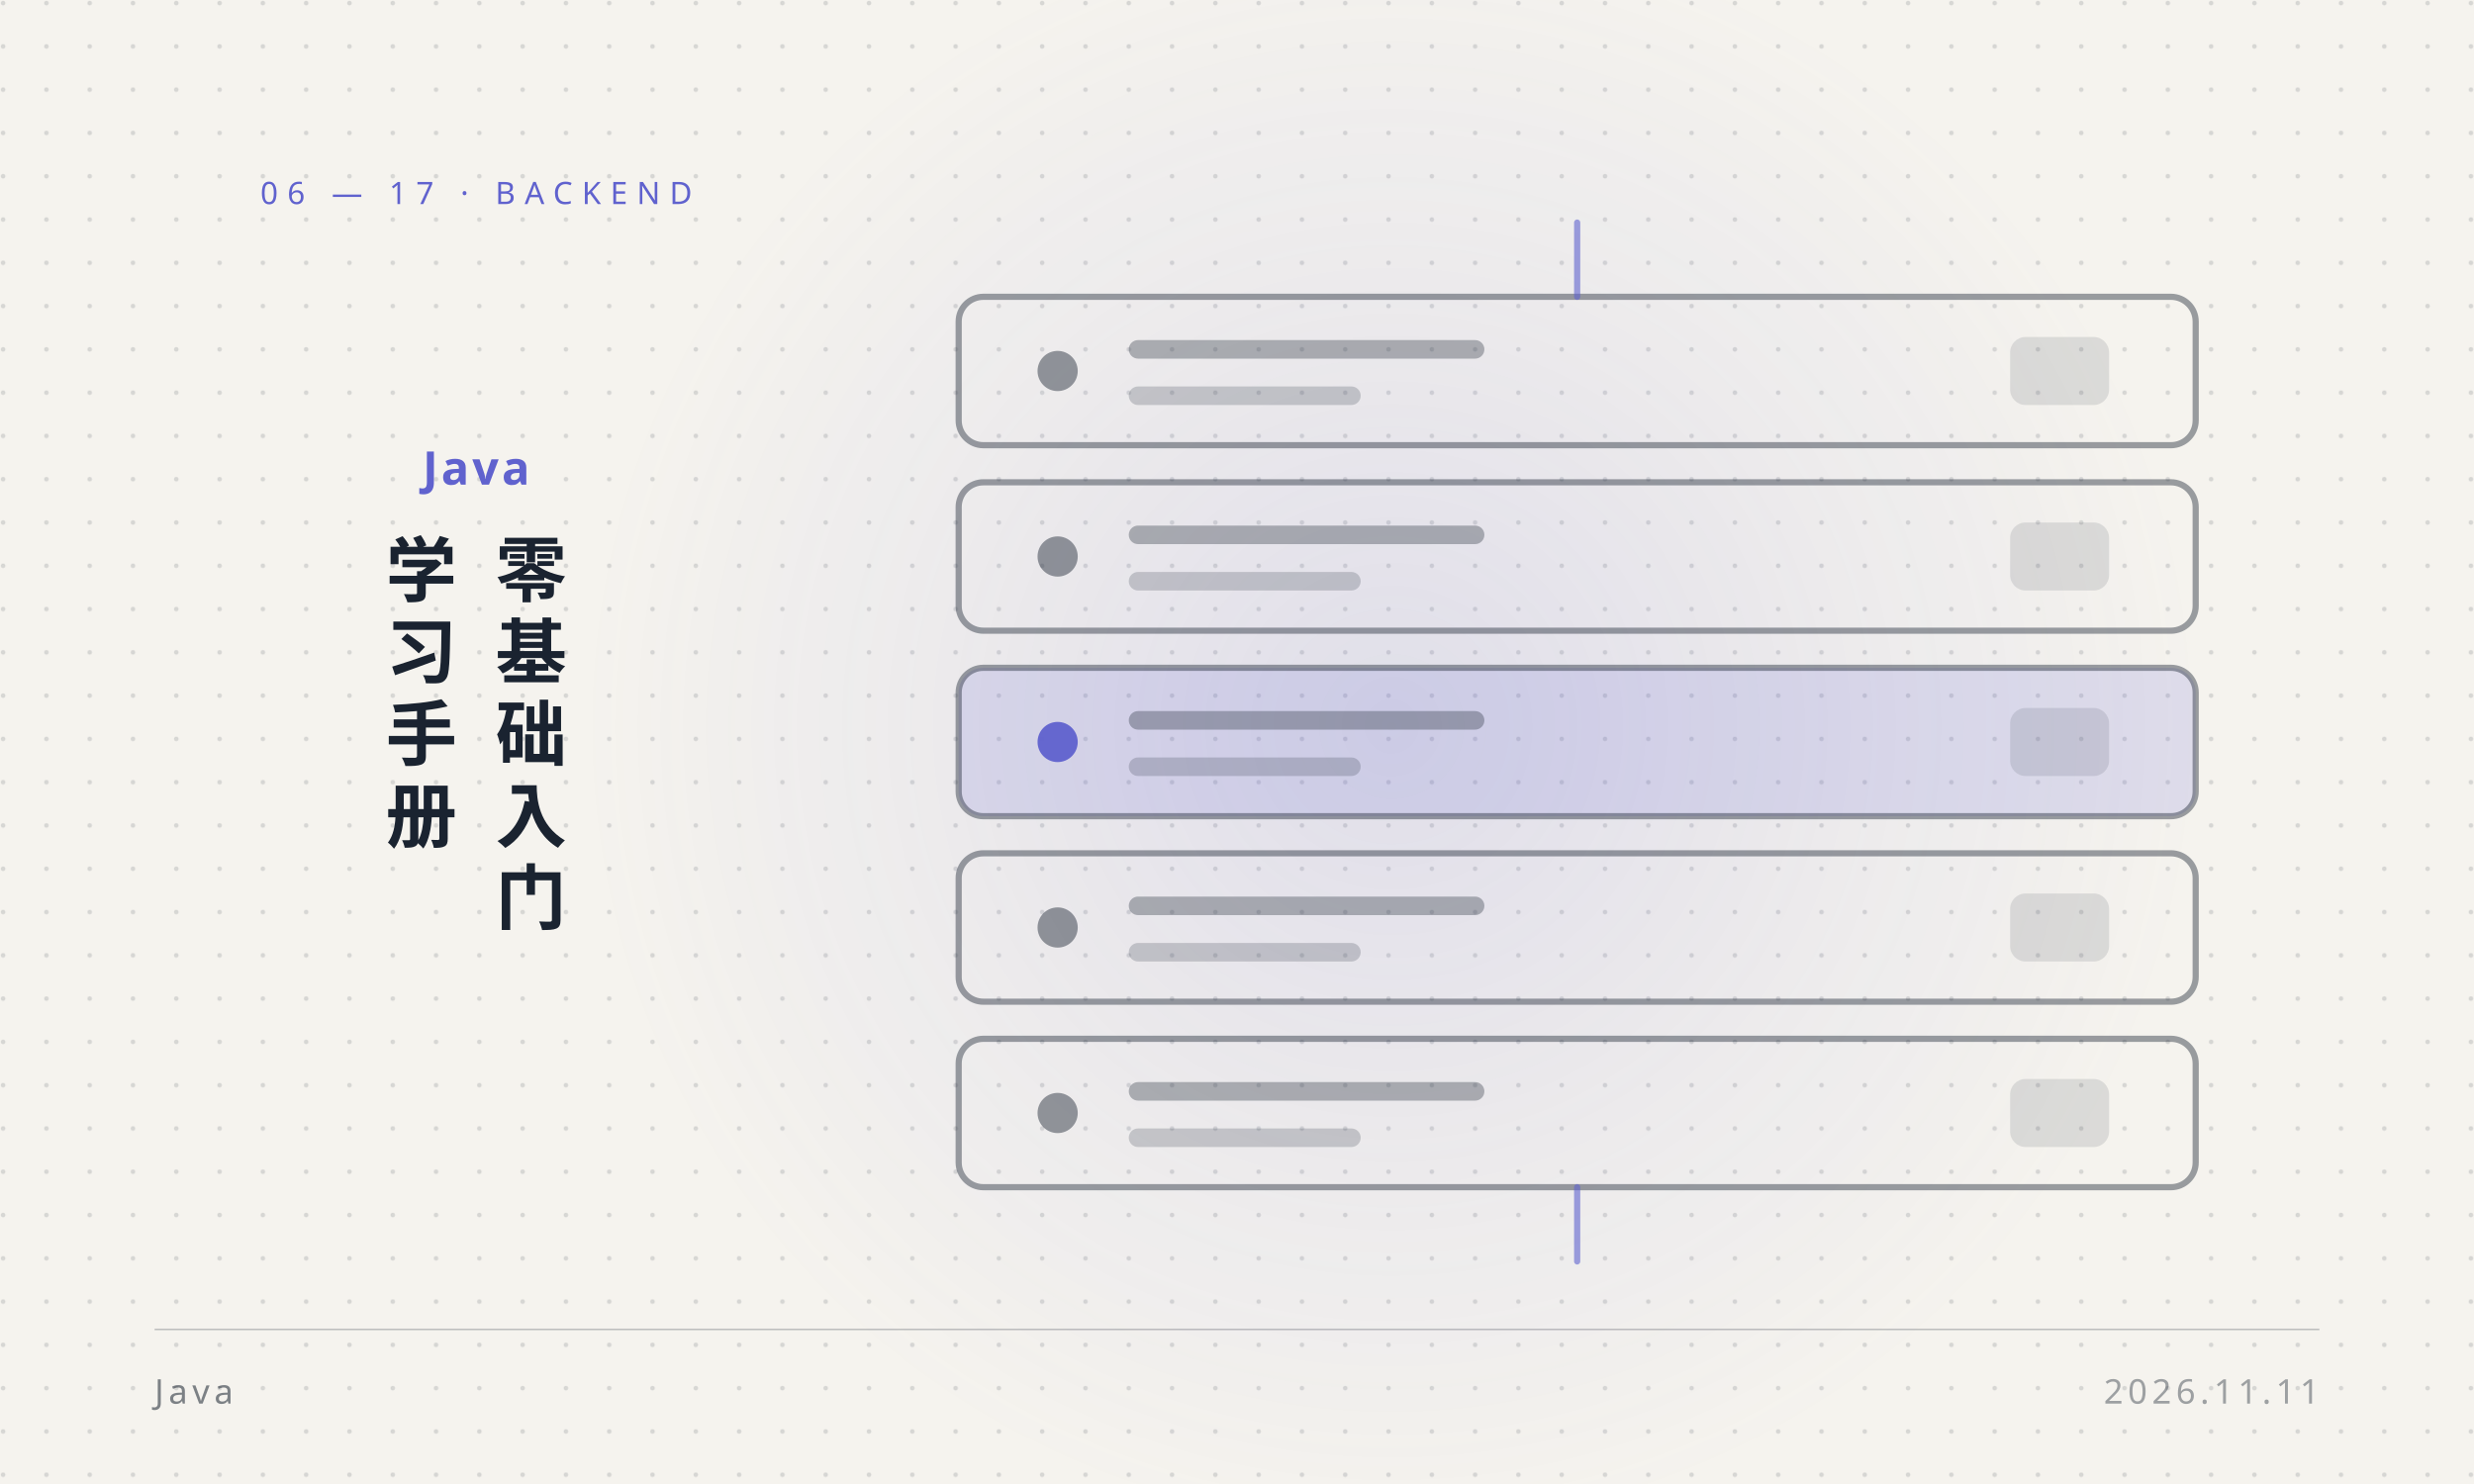
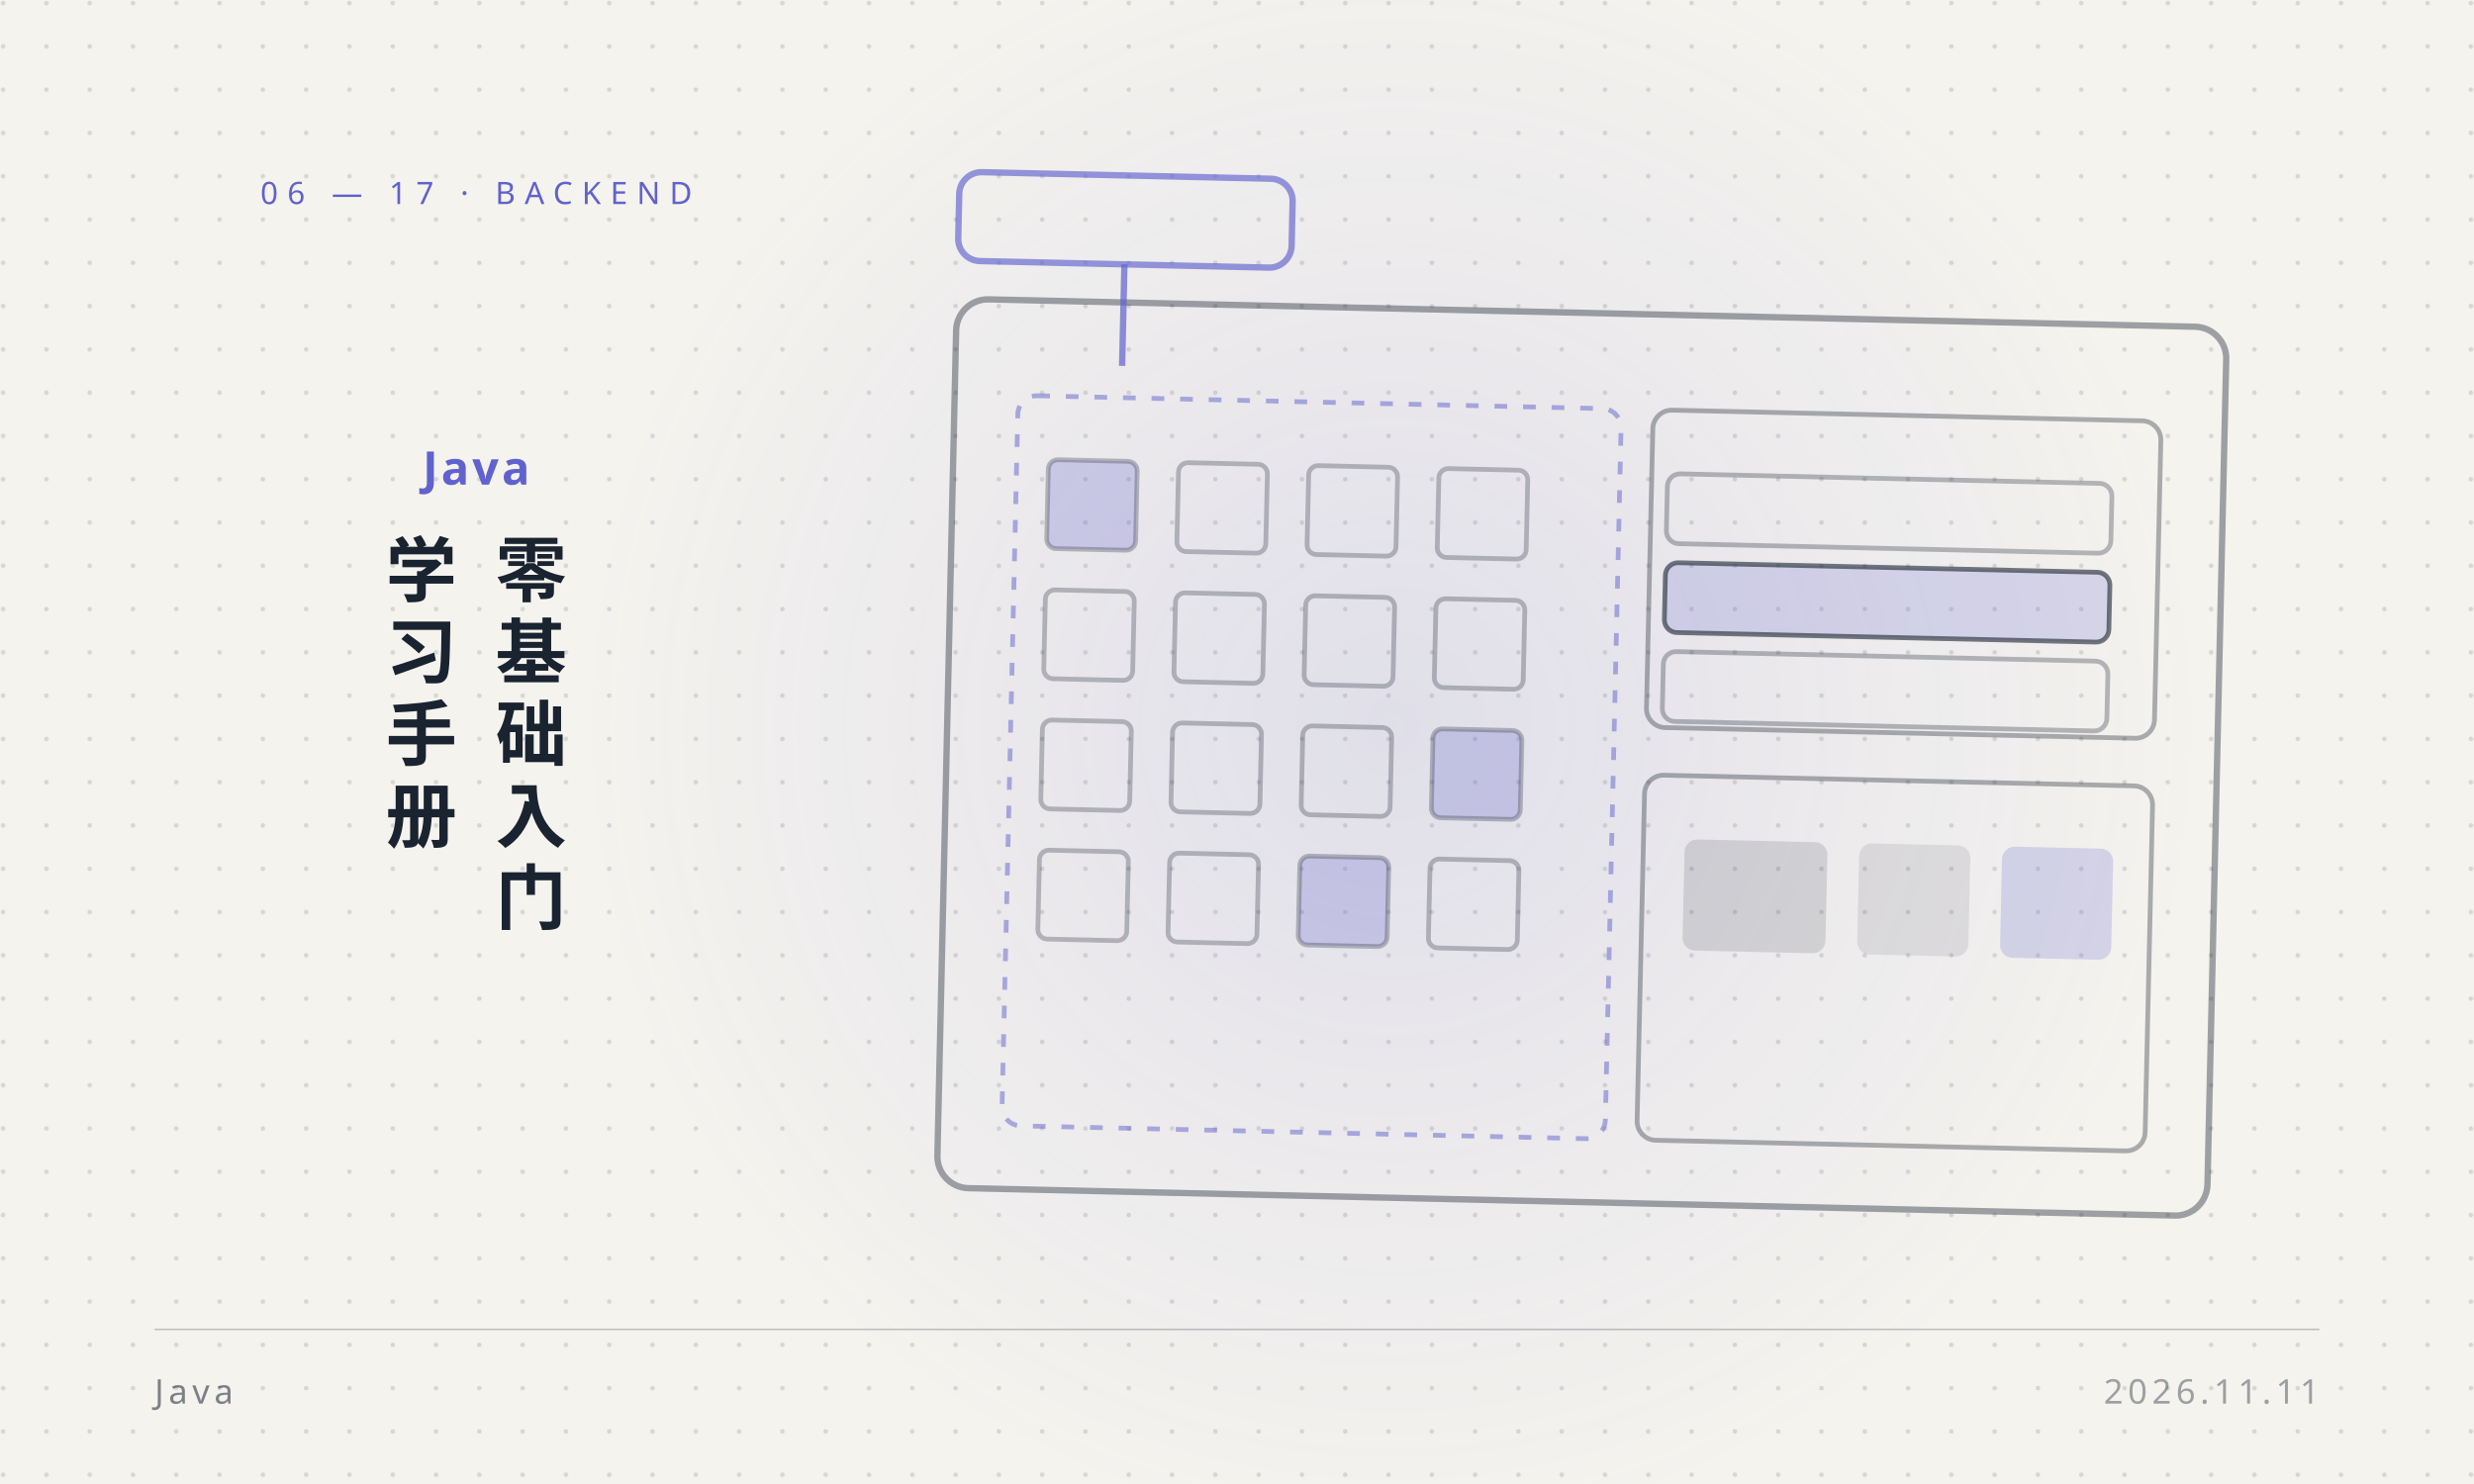
<svg xmlns="http://www.w3.org/2000/svg" width="1600" height="960" viewBox="0 0 1600 960" role="img" aria-label="Java零基础入门学习手册 封面">
  <style>
    @media (prefers-reduced-motion: no-preference) {
      .flow { stroke-dasharray: 24 150; animation: flow 2.6s linear infinite; }
      .breathe { animation: breathe 3.2s ease-in-out infinite; }
      .breathe.d2 { animation-delay: 0.8s; }
      .breathe.d3 { animation-delay: 1.6s; }
    }
    @keyframes flow { from { stroke-dashoffset: 88; } to { stroke-dashoffset: 0; } }
    @keyframes breathe { 0%, 100% { opacity: 0.45; } 50% { opacity: 1; } }
  </style>
  <defs>
    <pattern id="dots" width="28" height="28" patternUnits="userSpaceOnUse">
      <circle cx="2" cy="2" r="1.5" fill="#1a2330" opacity="0.14" />
    </pattern>
    <radialGradient id="glow" cx="0.5" cy="0.5" r="0.5">
      <stop offset="0" stop-color="#6062ce" stop-opacity="0.14" />
      <stop offset="1" stop-color="#6062ce" stop-opacity="0" />
    </radialGradient>
  </defs>
  <rect width="1600" height="960" fill="#f5f3ee" />
  <rect width="1600" height="960" fill="url(#dots)" />
  <circle cx="900" cy="470" r="520" fill="url(#glow)" class="breathe" />
-   <g>
+   <g transform="translate(23 10) translate(1000 480) scale(1 1) rotate(1.30) scale(1.027) translate(-1000 -480)">
    <g>
-       <rect x="620" y="192" width="800" height="96" rx="16" fill="none" fill-opacity="0" stroke="#1a2330" stroke-width="4" stroke-opacity="0.42" />
-       <circle cx="684" cy="240" r="13" fill="#1a2330" opacity="0.45" />
-       <rect x="730" y="220" width="230" height="12" rx="6" fill="#1a2330" opacity="0.32" />
-       <rect x="730" y="250" width="150" height="12" rx="6" fill="#1a2330" opacity="0.2" />
-       <rect x="1300" y="218" width="64" height="44" rx="10" fill="#1a2330" opacity="0.12" />
-       <rect x="620" y="312" width="800" height="96" rx="16" fill="none" fill-opacity="0" stroke="#1a2330" stroke-width="4" stroke-opacity="0.42" />
-       <circle cx="684" cy="360" r="13" fill="#1a2330" opacity="0.45" />
-       <rect x="730" y="340" width="230" height="12" rx="6" fill="#1a2330" opacity="0.32" />
-       <rect x="730" y="370" width="150" height="12" rx="6" fill="#1a2330" opacity="0.2" />
-       <rect x="1300" y="338" width="64" height="44" rx="10" fill="#1a2330" opacity="0.12" />
-       <rect x="620" y="432" width="800" height="96" rx="16" fill="#6062ce" fill-opacity="0.16" stroke="#1a2330" stroke-width="4" stroke-opacity="0.42" />
-       <circle cx="684" cy="480" r="13" fill="#6062ce" opacity="0.95" />
-       <rect x="730" y="460" width="230" height="12" rx="6" fill="#1a2330" opacity="0.32" />
-       <rect x="730" y="490" width="150" height="12" rx="6" fill="#1a2330" opacity="0.2" />
-       <rect x="1300" y="458" width="64" height="44" rx="10" fill="#1a2330" opacity="0.12" />
-       <rect x="620" y="552" width="800" height="96" rx="16" fill="none" fill-opacity="0" stroke="#1a2330" stroke-width="4" stroke-opacity="0.42" />
-       <circle cx="684" cy="600" r="13" fill="#1a2330" opacity="0.45" />
-       <rect x="730" y="580" width="230" height="12" rx="6" fill="#1a2330" opacity="0.32" />
-       <rect x="730" y="610" width="150" height="12" rx="6" fill="#1a2330" opacity="0.2" />
-       <rect x="1300" y="578" width="64" height="44" rx="10" fill="#1a2330" opacity="0.12" />
-       <rect x="620" y="672" width="800" height="96" rx="16" fill="none" fill-opacity="0" stroke="#1a2330" stroke-width="4" stroke-opacity="0.42" />
-       <circle cx="684" cy="720" r="13" fill="#1a2330" opacity="0.45" />
-       <rect x="730" y="700" width="230" height="12" rx="6" fill="#1a2330" opacity="0.32" />
-       <rect x="730" y="730" width="150" height="12" rx="6" fill="#1a2330" opacity="0.2" />
-       <rect x="1300" y="698" width="64" height="44" rx="10" fill="#1a2330" opacity="0.12" />
+       <rect x="600" y="200" width="800" height="560" rx="20" fill="none" stroke="#1a2330" stroke-width="4" stroke-opacity="0.4" />
+       <rect x="640" y="260" width="380" height="460" rx="12" fill="none" stroke="#6062ce" stroke-width="3" stroke-opacity="0.5" stroke-dasharray="8 10" />
+       <rect x="1040" y="260" width="320" height="200" rx="12" fill="none" stroke="#1a2330" stroke-width="3" stroke-opacity="0.35" />
+       <rect x="1040" y="490" width="320" height="230" rx="12" fill="none" stroke="#1a2330" stroke-width="3" stroke-opacity="0.35" />
+       <rect x="660" y="300" width="56" height="56" rx="6" fill="#6062ce" fill-opacity="0.25" stroke="#1a2330" stroke-width="3" stroke-opacity="0.28" />
+       <rect x="742" y="300" width="56" height="56" rx="6" fill="none" fill-opacity="0" stroke="#1a2330" stroke-width="3" stroke-opacity="0.28" />
+       <rect x="824" y="300" width="56" height="56" rx="6" fill="none" fill-opacity="0" stroke="#1a2330" stroke-width="3" stroke-opacity="0.28" />
+       <rect x="906" y="300" width="56" height="56" rx="6" fill="none" fill-opacity="0" stroke="#1a2330" stroke-width="3" stroke-opacity="0.28" />
+       <rect x="660" y="382" width="56" height="56" rx="6" fill="none" fill-opacity="0" stroke="#1a2330" stroke-width="3" stroke-opacity="0.28" />
+       <rect x="742" y="382" width="56" height="56" rx="6" fill="none" fill-opacity="0" stroke="#1a2330" stroke-width="3" stroke-opacity="0.28" />
+       <rect x="824" y="382" width="56" height="56" rx="6" fill="none" fill-opacity="0" stroke="#1a2330" stroke-width="3" stroke-opacity="0.28" />
+       <rect x="906" y="382" width="56" height="56" rx="6" fill="none" fill-opacity="0" stroke="#1a2330" stroke-width="3" stroke-opacity="0.28" />
+       <rect x="660" y="464" width="56" height="56" rx="6" fill="none" fill-opacity="0" stroke="#1a2330" stroke-width="3" stroke-opacity="0.28" />
+       <rect x="742" y="464" width="56" height="56" rx="6" fill="none" fill-opacity="0" stroke="#1a2330" stroke-width="3" stroke-opacity="0.28" />
+       <rect x="824" y="464" width="56" height="56" rx="6" fill="none" fill-opacity="0" stroke="#1a2330" stroke-width="3" stroke-opacity="0.28" />
+       <rect x="906" y="464" width="56" height="56" rx="6" fill="#6062ce" fill-opacity="0.25" stroke="#1a2330" stroke-width="3" stroke-opacity="0.28" />
+       <rect x="660" y="546" width="56" height="56" rx="6" fill="none" fill-opacity="0" stroke="#1a2330" stroke-width="3" stroke-opacity="0.28" />
+       <rect x="742" y="546" width="56" height="56" rx="6" fill="none" fill-opacity="0" stroke="#1a2330" stroke-width="3" stroke-opacity="0.28" />
+       <rect x="824" y="546" width="56" height="56" rx="6" fill="#6062ce" fill-opacity="0.25" stroke="#1a2330" stroke-width="3" stroke-opacity="0.28" />
+       <rect x="906" y="546" width="56" height="56" rx="6" fill="none" fill-opacity="0" stroke="#1a2330" stroke-width="3" stroke-opacity="0.28" />
+       <rect x="1050" y="300" width="280" height="44" rx="8" fill="none" fill-opacity="0" stroke="#1a2330" stroke-width="3" stroke-opacity="0.3" />
+       <rect x="1050" y="356" width="280" height="44" rx="8" fill="#6062ce" fill-opacity="0.2" stroke="#1a2330" stroke-width="3" stroke-opacity="0.6" />
+       <rect x="1050" y="412" width="280" height="44" rx="8" fill="none" fill-opacity="0" stroke="#1a2330" stroke-width="3" stroke-opacity="0.3" />
+       <rect x="1066" y="530" width="90" height="70" rx="8" fill="#1a2330" opacity="0.14" />
+       <rect x="1176" y="530" width="70" height="70" rx="8" fill="#1a2330" opacity="0.1" />
+       <rect x="1266" y="530" width="70" height="70" rx="8" fill="#6062ce" opacity="0.22" />
+       <rect x="600" y="120" width="210" height="56" rx="14" fill="none" stroke="#6062ce" stroke-width="4" stroke-opacity="0.65" />
+       <path d="M705 176 V240" stroke="#6062ce" stroke-width="4" stroke-opacity="0.7" class="flow" />
    </g>
-     <path class="flow" d="M1020 144 V192 M1020 768 V816" stroke="#6062ce" stroke-width="4" stroke-opacity="0.6" stroke-linecap="round" />
  </g>
  <text x="308" y="132" text-anchor="middle" font-family="'Segoe UI','Helvetica Neue',sans-serif" font-size="20" letter-spacing="6" fill="#6062ce">06 — 17 · BACKEND</text>
  <text x="308" y="313.5" text-anchor="middle" font-family="'Segoe UI','Helvetica Neue',sans-serif" font-size="30" font-weight="600" letter-spacing="2" fill="#6062ce">Java</text>
  <text x="343.5" y="385.5" text-anchor="middle" font-family="'PingFang SC','Microsoft YaHei','Noto Sans SC',sans-serif" font-size="46" font-weight="600" fill="#1a2330">零</text>
  <text x="343.5" y="438.5" text-anchor="middle" font-family="'PingFang SC','Microsoft YaHei','Noto Sans SC',sans-serif" font-size="46" font-weight="600" fill="#1a2330">基</text>
  <text x="343.5" y="491.5" text-anchor="middle" font-family="'PingFang SC','Microsoft YaHei','Noto Sans SC',sans-serif" font-size="46" font-weight="600" fill="#1a2330">础</text>
  <text x="343.5" y="544.5" text-anchor="middle" font-family="'PingFang SC','Microsoft YaHei','Noto Sans SC',sans-serif" font-size="46" font-weight="600" fill="#1a2330">入</text>
  <text x="343.5" y="597.5" text-anchor="middle" font-family="'PingFang SC','Microsoft YaHei','Noto Sans SC',sans-serif" font-size="46" font-weight="600" fill="#1a2330">门</text>
  <text x="272.5" y="385.5" text-anchor="middle" font-family="'PingFang SC','Microsoft YaHei','Noto Sans SC',sans-serif" font-size="46" font-weight="600" fill="#1a2330">学</text>
  <text x="272.5" y="438.5" text-anchor="middle" font-family="'PingFang SC','Microsoft YaHei','Noto Sans SC',sans-serif" font-size="46" font-weight="600" fill="#1a2330">习</text>
  <text x="272.5" y="491.5" text-anchor="middle" font-family="'PingFang SC','Microsoft YaHei','Noto Sans SC',sans-serif" font-size="46" font-weight="600" fill="#1a2330">手</text>
  <text x="272.5" y="544.5" text-anchor="middle" font-family="'PingFang SC','Microsoft YaHei','Noto Sans SC',sans-serif" font-size="46" font-weight="600" fill="#1a2330">册</text>
  <line x1="100" y1="860" x2="1500" y2="860" stroke="#1a2330" stroke-width="1" stroke-opacity="0.25" />
  <text x="100" y="908" font-family="'PingFang SC','Microsoft YaHei','Noto Sans SC',sans-serif" font-size="22" letter-spacing="3" fill="#1a2330" fill-opacity="0.55">Java</text>
  <text x="1500" y="908" text-anchor="end" font-family="'Segoe UI','Helvetica Neue',sans-serif" font-size="22" letter-spacing="3" fill="#1a2330" fill-opacity="0.4">2026.11.11</text>
</svg>
